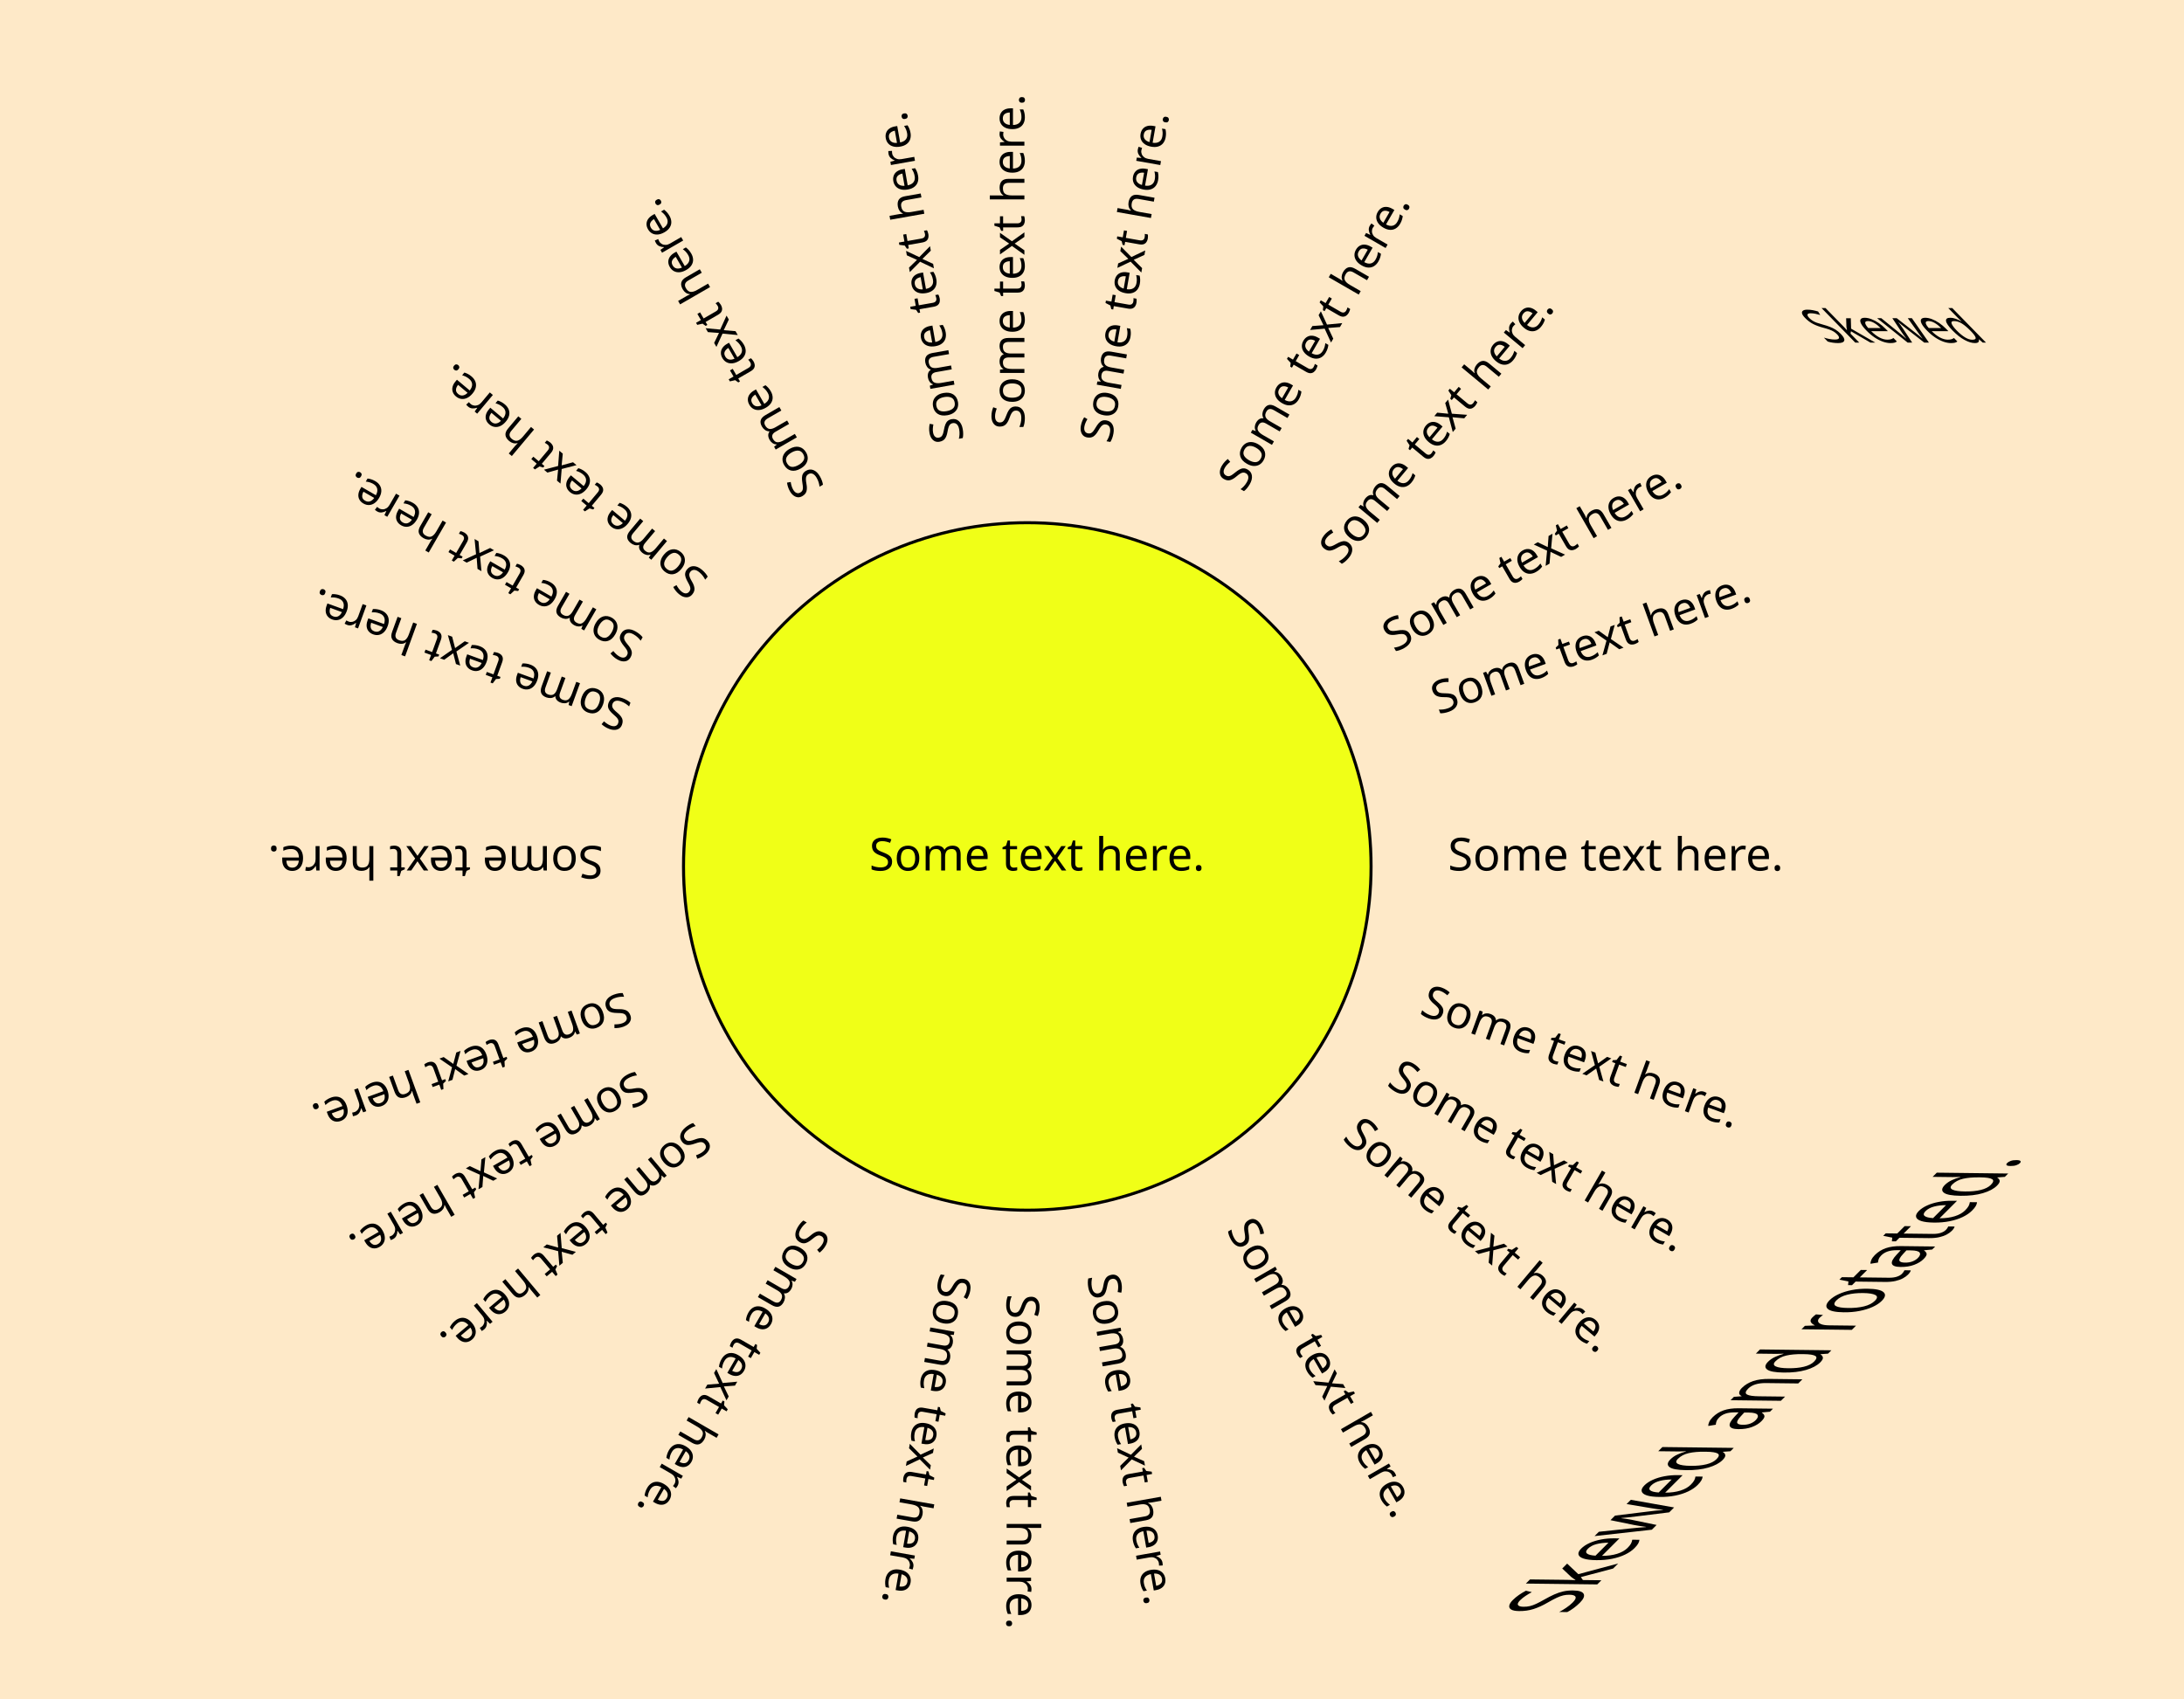
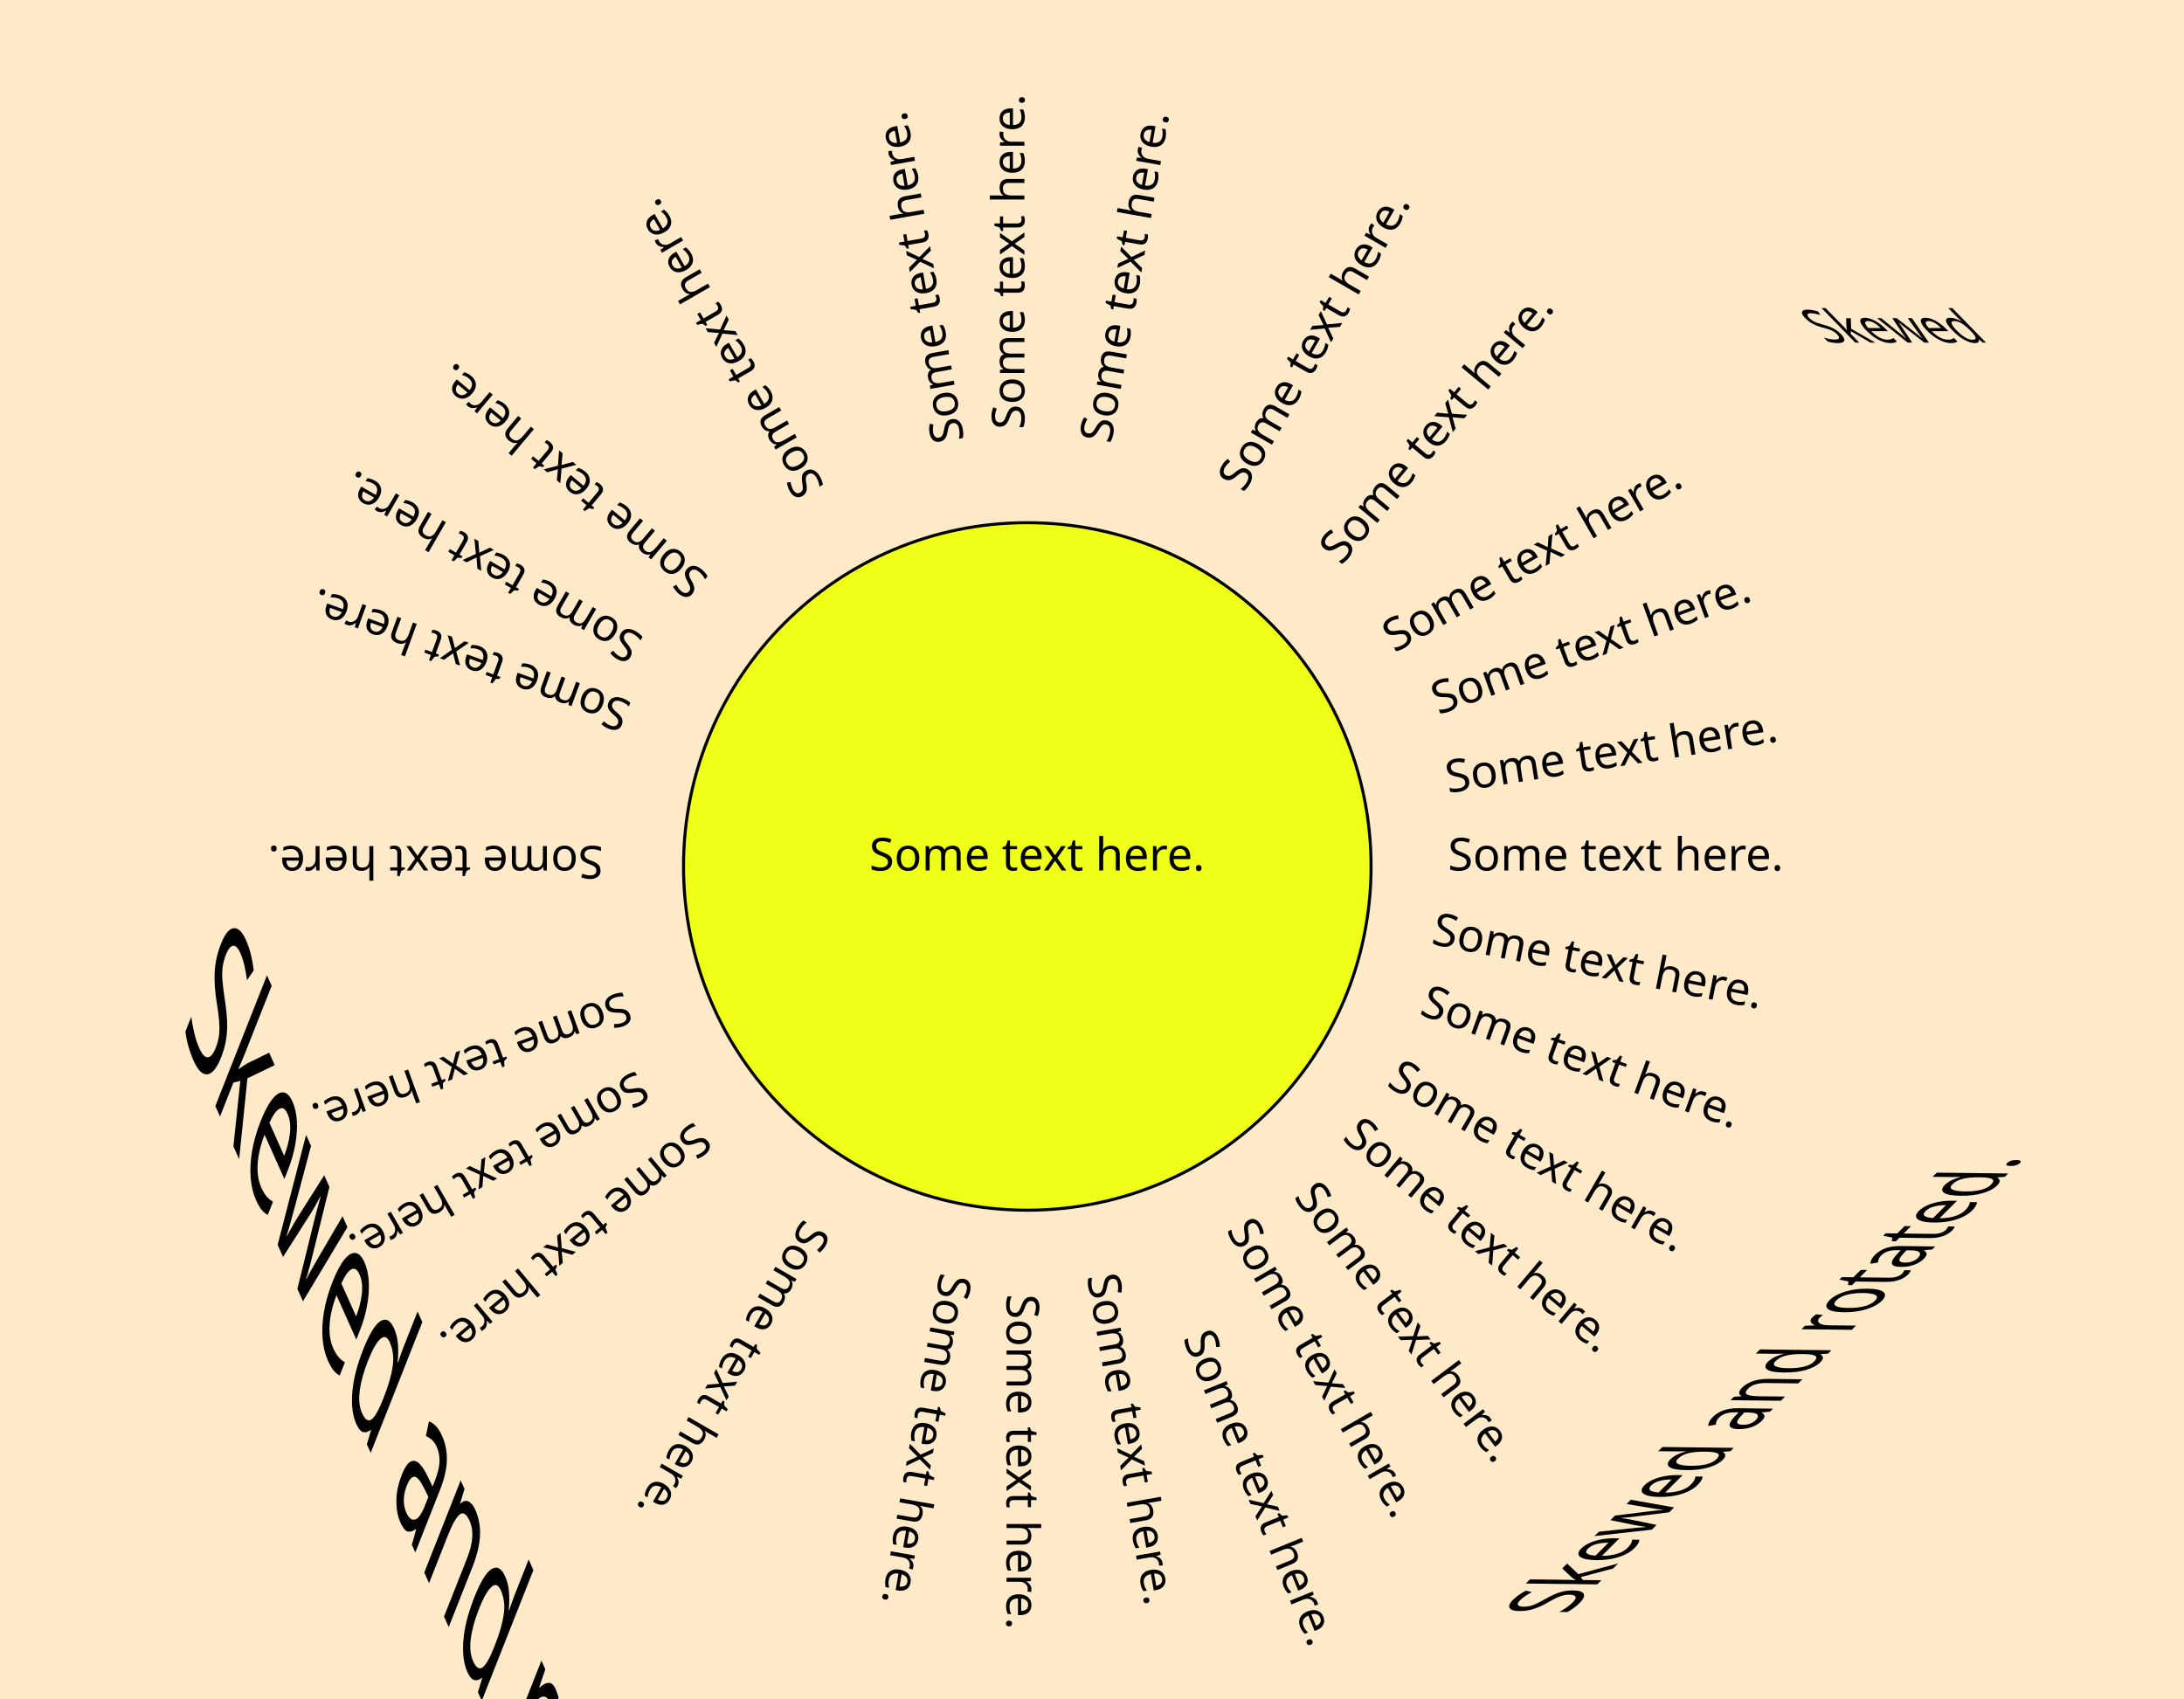
<svg xmlns="http://www.w3.org/2000/svg" version="1.1" x="0px" y="0px" viewBox="0 0 720 560" style="enable-background:new 0 0 720 560;" xml:space="preserve">
  <g id="Layer_1">
    <rect x="-3.898" y="-2.243" style="fill:#FEE9C8;" width="727.508" height="567.051" />
    <circle style="fill:#F0FF17;stroke:#000000;stroke-miterlimit:10;" cx="338.667" cy="285.667" r="113.333" />
    <text transform="matrix(1 0 0 1 477.334 286.9995)" style="font-family:'ArialMT'; font-size:15;">Some text here.</text>
-     <text transform="matrix(0.9397 0.342 -0.342 0.9397 467.5713 334.3624)" style="font-family:'ArialMT'; font-size:15;">Some text here.</text>
-     <text transform="matrix(0.766 0.6428 -0.6428 0.766 442.1679 375.5162)" style="font-family:'ArialMT'; font-size:15;">Some text here.</text>
-     <text transform="matrix(0.5 0.866 -0.866 0.5 404.1682 405.5481)" style="font-family:'ArialMT'; font-size:15;">Some text here.</text>
+     <text transform="matrix(0.9397 0.342 -0.342 0.9397 467.5789 334.3548)" style="font-family:'ArialMT'; font-size:15;">Some text here.</text>
+     <text transform="matrix(0.981 0.1941 -0.1941 0.981 471.5467 311.1862)" style="font-family:'ArialMT'; font-size:15;">Some text here.</text>
+     <text transform="matrix(0.9879 -0.1549 0.1549 0.9879 477.3441 261.5174)" style="font-family:'ArialMT'; font-size:15;">Some text here.</text>
+     <text transform="matrix(0.766 0.6428 -0.6428 0.766 442.1571 375.5269)" style="font-family:'ArialMT'; font-size:15;">Some text here.</text>
+     <text transform="matrix(0.6011 0.7992 -0.7992 0.6011 426.2759 394.6875)" style="font-family:'ArialMT'; font-size:15;">Some text here.</text>
+     <text transform="matrix(0.3785 0.9256 -0.9256 0.3785 389.8686 441.1911)" style="font-family:'ArialMT'; font-size:15;">Some text here.</text>
+     <text transform="matrix(0.5 0.866 -0.866 0.5 404.1321 405.5476)" style="font-family:'ArialMT'; font-size:15;">Some text here.</text>
    <text transform="matrix(0.1736 0.9848 -0.9848 0.1736 358.2854 420.8117)" style="font-family:'ArialMT'; font-size:15;">Some text here.</text>
    <text transform="matrix(-0.1736 0.9848 -0.9848 -0.1736 309.9251 419.3596)" style="font-family:'ArialMT'; font-size:15;">Some text here.</text>
    <text transform="matrix(-0.5 0.866 -0.866 -0.5 264.9185 401.5632)" style="font-family:'ArialMT'; font-size:15;">Some text here.</text>
-     <text transform="matrix(-0.766 0.6428 -0.6428 -0.766 228.8612 369.4973)" style="font-family:'ArialMT'; font-size:15;">Some text here.</text>
-     <text transform="matrix(-0.9397 0.342 -0.342 -0.9397 205.8911 326.8144)" style="font-family:'ArialMT'; font-size:15;">Some text here.</text>
+     <text transform="matrix(-0.766 0.6428 -0.6428 -0.766 228.8612 369.4963)" style="font-family:'ArialMT'; font-size:15;">Some text here.</text>
+     <text transform="matrix(-0.9397 0.342 -0.342 -0.9397 205.7837 326.7069)" style="font-family:'ArialMT'; font-size:15;">Some text here.</text>
    <text transform="matrix(-1 0 0 -1 198.8806 278.9529)" style="font-family:'ArialMT'; font-size:15;">Some text here.</text>
-     <text transform="matrix(-0.9397 -0.342 0.342 -0.9397 208.6797 231.6125)" style="font-family:'ArialMT'; font-size:15;">Some text here.</text>
-     <text transform="matrix(-0.766 -0.6428 0.6428 -0.766 234.129 190.3442)" style="font-family:'ArialMT'; font-size:15;">Some text here.</text>
-     <text transform="matrix(-0.5 -0.866 0.866 -0.5 271.9922 160.2981)" style="font-family:'ArialMT'; font-size:15;">Some text here.</text>
-     <text transform="matrix(-0.1736 -0.9848 0.9848 -0.1736 317.8722 145.1209)" style="font-family:'ArialMT'; font-size:15;">Some text here.</text>
+     <text transform="matrix(-0.9397 -0.342 0.342 -0.9397 208.625 231.6125)" style="font-family:'ArialMT'; font-size:15;">Some text here.</text>
+     <text transform="matrix(-0.766 -0.6428 0.6428 -0.766 234.0743 190.2348)" style="font-family:'ArialMT'; font-size:15;">Some text here.</text>
+     <text transform="matrix(-0.5 -0.866 0.866 -0.5 271.9648 160.2981)" style="font-family:'ArialMT'; font-size:15;">Some text here.</text>
+     <text transform="matrix(-0.1736 -0.9848 0.9848 -0.1736 317.8866 145.1209)" style="font-family:'ArialMT'; font-size:15;">Some text here.</text>
    <text transform="matrix(0.1736 -0.9848 0.9848 0.1736 366.274 146.5243)" style="font-family:'ArialMT'; font-size:15;">Some text here.</text>
-     <text transform="matrix(0.5 -0.866 0.866 0.5 410.0274 162.7669)" style="font-family:'ArialMT'; font-size:15;">Some text here.</text>
+     <text transform="matrix(0.5 -0.866 0.866 0.5 410.0274 162.7122)" style="font-family:'ArialMT'; font-size:15;">Some text here.</text>
    <text transform="matrix(0.6395 -0.7688 0.7688 0.6395 442.1448 186.6961)" style="font-family:'ArialMT'; font-size:15;">Some text here.</text>
    <text transform="matrix(0.9397 -0.342 0.342 0.9397 474.2021 235.7531)" style="font-family:'ArialMT'; font-size:15;">Some text here.</text>
    <text transform="matrix(0.866 0.5 -0.5 0.866 456.7644 357.9041)" style="font-family:'ArialMT'; font-size:15;">Some text here.</text>
-     <text transform="matrix(-4.371139e-08 1 -1 -4.371139e-08 331.8615 426.6357)" style="font-family:'ArialMT'; font-size:15;">Some text here.</text>
+     <text transform="matrix(-4.371139e-08 1 -1 -4.371139e-08 331.8351 426.6623)" style="font-family:'ArialMT'; font-size:15;">Some text here.</text>
    <text transform="matrix(-0.866 0.5 -0.5 -0.866 209.8338 352.7383)" style="font-family:'ArialMT'; font-size:15;">Some text here.</text>
-     <text transform="matrix(-0.866 -0.5 0.5 -0.866 212.6936 210.1846)" style="font-family:'ArialMT'; font-size:15;">Some text here.</text>
-     <text transform="matrix(-4.371139e-08 -1 1 -4.371139e-08 337.7117 141.5495)" style="font-family:'ArialMT'; font-size:15;">Some text here.</text>
-     <text transform="matrix(0.866 -0.5 0.5 0.866 459.7214 215.3354)" style="font-family:'ArialMT'; font-size:15;">Some text here.</text>
+     <text transform="matrix(-0.866 -0.5 0.5 -0.866 212.639 210.0752)" style="font-family:'ArialMT'; font-size:15;">Some text here.</text>
+     <text transform="matrix(-4.371139e-08 -1 1 -4.371139e-08 337.7115 141.5788)" style="font-family:'ArialMT'; font-size:15;">Some text here.</text>
+     <text transform="matrix(0.866 -0.5 0.5 0.866 459.7214 215.3628)" style="font-family:'ArialMT'; font-size:15;">Some text here.</text>
    <text transform="matrix(1 0 0 1 286.5684 286.9995)" style="font-family:'ArialMT'; font-size:15;">Some text here.</text>
    <text transform="matrix(0.7154 0 0.6987 0.7154 602.1255 112.9622)" style="font-family:'ArialMT'; font-size:20.968;">Skewed</text>
-     <text transform="matrix(0.5059 -0.5059 0.9999 0.0118 516.635 532.3077)" style="font-family:'ArialMT'; font-size:30.968;">Skewed and rotated.</text>
+     <text transform="matrix(0.5059 -0.5059 0.9999 0.0118 516.6353 532.294)" style="font-family:'ArialMT'; font-size:30.968;">Skewed and rotated.</text>
+     <text transform="matrix(0.2924 0.6529 -0.3673 0.9301 59.687 339.411)" style="font-family:'ArialMT'; font-size:60.968;">Skewed and rotated.</text>
    <line style="fill:none;" x1="396" y1="179" x2="410" y2="179" />
  </g>
  <g id="ai2html-settings">
    <rect x="-912" y="-107.667" style="fill:none;" width="400" height="462" />
    <text transform="matrix(1 0 0 1 -912.0004 -97.0166)" style="display:none;">
      <tspan x="0" y="0" style="display:inline; font-family:'MyriadPro-Regular'; font-size:15;">ai2html-settings</tspan>
      <tspan x="0" y="18" style="display:inline; font-family:'MyriadPro-Regular'; font-size:15;">settings_version: 0.51</tspan>
      <tspan x="0" y="36" style="display:inline; font-family:'MyriadPro-Regular'; font-size:15;">image_format: svg</tspan>
      <tspan x="0" y="54" style="display:inline; font-family:'MyriadPro-Regular'; font-size:15;">responsiveness: fixed</tspan>
      <tspan x="0" y="72" style="display:inline; font-family:'MyriadPro-Regular'; font-size:15;">output: one-file</tspan>
      <tspan x="0" y="90" style="display:inline; font-family:'MyriadPro-Regular'; font-size:15;">html_output_path: /ai2html-output/</tspan>
      <tspan x="0" y="108" style="display:inline; font-family:'MyriadPro-Regular'; font-size:15;">html_output_extension: .html</tspan>
      <tspan x="0" y="126" style="display:inline; font-family:'MyriadPro-Regular'; font-size:15;">image_output_path: </tspan>
      <tspan x="0" y="144" style="display:inline; font-family:'MyriadPro-Regular'; font-size:15;">local_preview_template: template.html</tspan>
      <tspan x="0" y="162" style="display:inline; font-family:'MyriadPro-Regular'; font-size:15;">png_number_of_czolors: 128</tspan>
      <tspan x="0" y="180" style="display:inline; font-family:'MyriadPro-Regular'; font-size:15;">jpg_quality: 80</tspan>
      <tspan x="0" y="198" style="display:inline; font-family:'MyriadPro-Regular'; font-size:15;">headline: Ai Graphic Headline</tspan>
      <tspan x="0" y="216" style="display:inline; font-family:'MyriadPro-Regular'; font-size:15;">leadin: Introductory text here.</tspan>
      <tspan x="0" y="234" style="display:inline; font-family:'MyriadPro-Regular'; font-size:15;">notes: Notes: Text goes here.</tspan>
      <tspan x="0" y="252" style="display:inline; font-family:'MyriadPro-Regular'; font-size:15;">sources: Source: Name goes here.</tspan>
      <tspan x="0" y="270" style="display:inline; font-family:'MyriadPro-Regular'; font-size:15;">credit: By ai2html</tspan>
      <tspan x="0" y="288" style="display:inline; font-family:'MyriadPro-Regular'; font-size:15;">render_rotated_skewed_text_as: html</tspan>
      <tspan x="0" y="306" style="display:inline; font-family:'MyriadPro-Regular'; font-size:15;">testing_mode: yes</tspan>
    </text>
  </g>
</svg>
